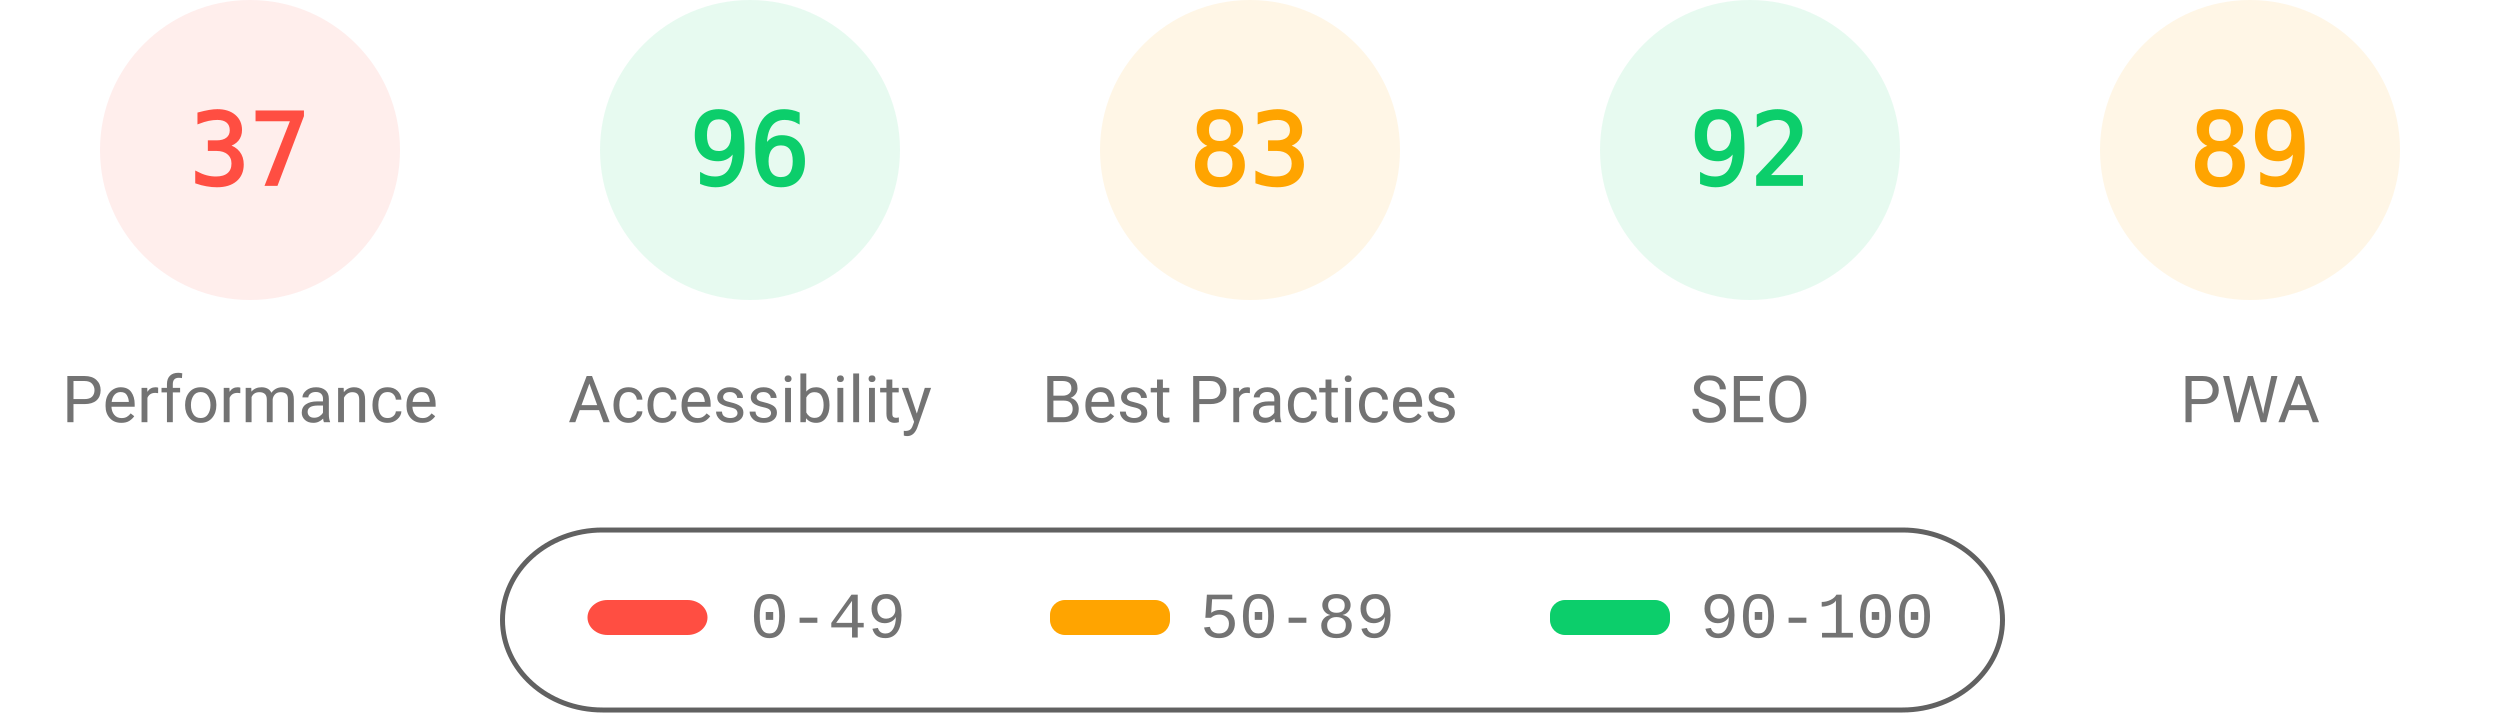
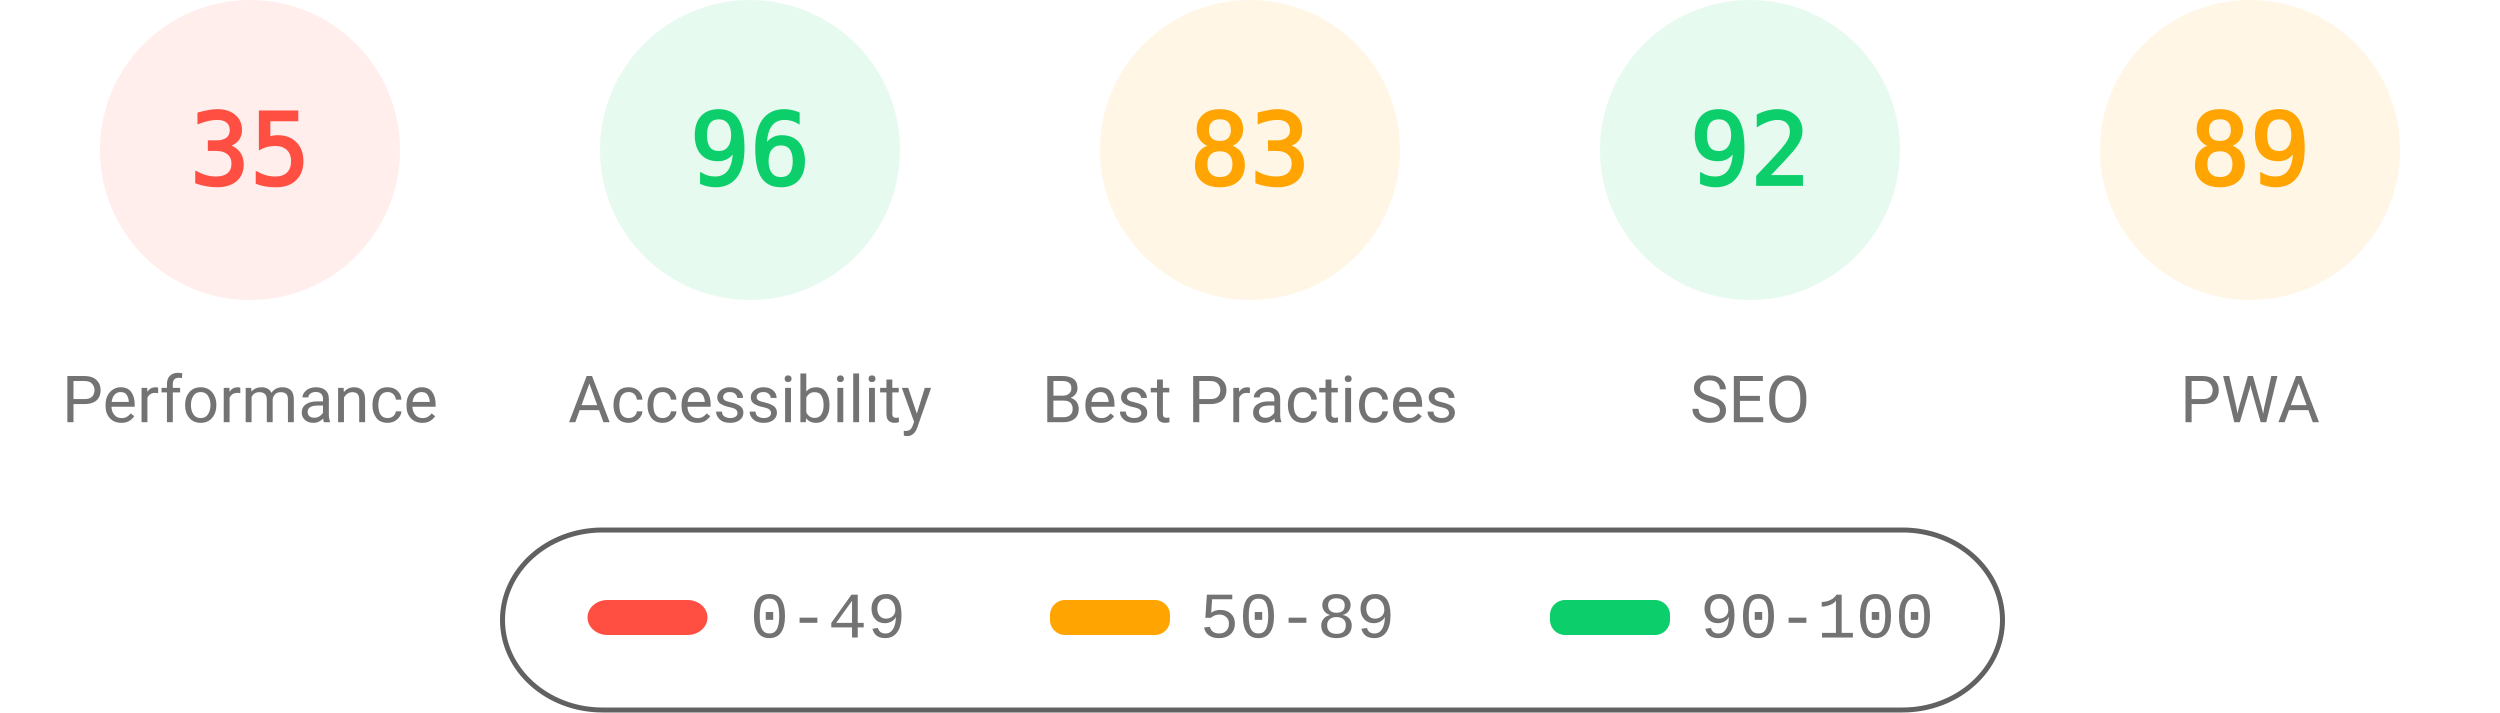
<svg xmlns="http://www.w3.org/2000/svg" fill="none" width="1000" height="285">
  <style>.gauge-base{opacity:.1}.gauge-arc{fill:none;animation-delay:250ms;stroke-linecap:round;transform:rotate(-90deg);transform-origin:100px 60px;animation:load-gauge 1s ease forwards}.guage-text{font-size:40px;font-family:monospace;text-align:center}.guage-red{color:#ff4e42;fill:#ff4e42;stroke:#ff4e42}.guage-orange{color:#ffa400;fill:#ffa400;stroke:#ffa400}.guage-green{color:#0cce6b;fill:#0cce6b;stroke:#0cce6b}.guage-undefined{color:#5c5c5c;fill:#5c5c5c;stroke:#5c5c5c}.guage-title{color:#737373;fill:#737373;stroke:none;font-size:26px;line-height:26px;font-family:Roboto,Halvetica,Arial,sans-serif}@keyframes load-gauge{from{stroke-dasharray:0 352.858}}</style>
  <svg class="guage-div guage-perf guage-red" viewBox="0 0 200 200" width="200" height="200">
    <circle class="gauge-base" r="56" cx="100" cy="60" stroke-width="8" />
-     <circle class="gauge-arc guage-arc-1" r="56" cx="100" cy="60" stroke-width="8" style="stroke-dasharray:130.187,351.858" />
-     <text class="guage-text" x="100" y="60" alignment-baseline="central" dominant-baseline="central" text-anchor="middle">37</text>
+     <circle class="gauge-arc guage-arc-1" r="56" cx="100" cy="60" stroke-width="8" style="stroke-dasharray:123.15,351.858" />
+     <text class="guage-text" x="100" y="60" alignment-baseline="central" dominant-baseline="central" text-anchor="middle">35</text>
    <text class="guage-title" x="100" y="160" alignment-baseline="central" dominant-baseline="central" text-anchor="middle">Performance</text>
  </svg>
  <svg class="guage-div guage-acc guage-green" viewBox="0 0 200 200" width="200" height="200" x="200">
    <circle class="gauge-base" r="56" cx="100" cy="60" stroke-width="8" />
    <circle class="gauge-arc guage-arc-2" r="56" cx="100" cy="60" stroke-width="8" style="stroke-dasharray:337.784,351.858" />
    <text class="guage-text" x="100" y="60" alignment-baseline="central" dominant-baseline="central" text-anchor="middle">96</text>
    <text class="guage-title" x="100" y="160" alignment-baseline="central" dominant-baseline="central" text-anchor="middle">Accessibility</text>
  </svg>
  <svg class="guage-div guage-best guage-orange" viewBox="0 0 200 200" width="200" height="200" x="400">
    <circle class="gauge-base" r="56" cx="100" cy="60" stroke-width="8" />
    <circle class="gauge-arc guage-arc-3" r="56" cx="100" cy="60" stroke-width="8" style="stroke-dasharray:292.042,351.858" />
    <text class="guage-text" x="100" y="60" alignment-baseline="central" dominant-baseline="central" text-anchor="middle">83</text>
    <text class="guage-title" x="100" y="160" alignment-baseline="central" dominant-baseline="central" text-anchor="middle">Best Practices</text>
  </svg>
  <svg class="guage-div guage-seo guage-green" viewBox="0 0 200 200" width="200" height="200" x="600">
    <circle class="gauge-base" r="56" cx="100" cy="60" stroke-width="8" />
    <circle class="gauge-arc guage-arc-4" r="56" cx="100" cy="60" stroke-width="8" style="stroke-dasharray:323.709,351.858" />
    <text class="guage-text" x="100" y="60" alignment-baseline="central" dominant-baseline="central" text-anchor="middle">92</text>
    <text class="guage-title" x="100" y="160" alignment-baseline="central" dominant-baseline="central" text-anchor="middle">SEO</text>
  </svg>
  <svg class="guage-div guage-pwa guage-orange" viewBox="0 0 200 200" width="200" height="200" x="800">
    <circle class="gauge-base" r="56" cx="100" cy="60" stroke-width="8" />
    <circle class="gauge-arc guage-arc-4" r="56" cx="100" cy="60" stroke-width="8" style="stroke-dasharray:313.154,351.858" />
    <text class="guage-text" x="100" y="60" alignment-baseline="central" dominant-baseline="central" text-anchor="middle">89</text>
    <text class="guage-title" x="100" y="160" alignment-baseline="central" dominant-baseline="central" text-anchor="middle">PWA</text>
  </svg>
  <svg width="604" height="76" x="200" y="210">
    <path fill="none" id="canvas_background" d="M-1-1h604v80H-1z" />
    <rect fill-opacity="0" stroke="#616161" stroke-width="2" rx="40" id="svg_2" height="72" width="600" y="2" x="1" fill="#000" />
    <rect stroke="#000" rx="8" id="svg_3" height="14" width="48" y="30" x="35" stroke-opacity="null" stroke-width="0" fill="#ff4e42" />
    <rect stroke="#000" rx="6" id="svg_4" height="14" width="48" y="30" x="220" stroke-opacity="null" stroke-width="0" fill="#ffa400" />
    <rect stroke="#000" rx="6" id="svg_5" height="14" width="48" y="30" x="420" stroke-opacity="null" stroke-width="0" fill="#0cce6b" />
    <text xml:space="preserve" text-anchor="start" font-family="'Courier New', Courier, monospace" font-size="26" id="svg_6" y="45" x="100" stroke-opacity="null" stroke-width="0" stroke="#000" fill="#737373">0-49</text>
    <text xml:space="preserve" text-anchor="start" font-family="'Courier New', Courier, monospace" font-size="26" id="svg_7" y="45" x="280" stroke-opacity="null" stroke-width="0" stroke="#000" fill="#737373">50-89</text>
    <text xml:space="preserve" text-anchor="start" font-family="'Courier New', Courier, monospace" font-size="26" id="svg_8" y="45" x="480" stroke-opacity="null" stroke-width="0" stroke="#000" fill="#737373">90-100</text>
  </svg>
</svg>
